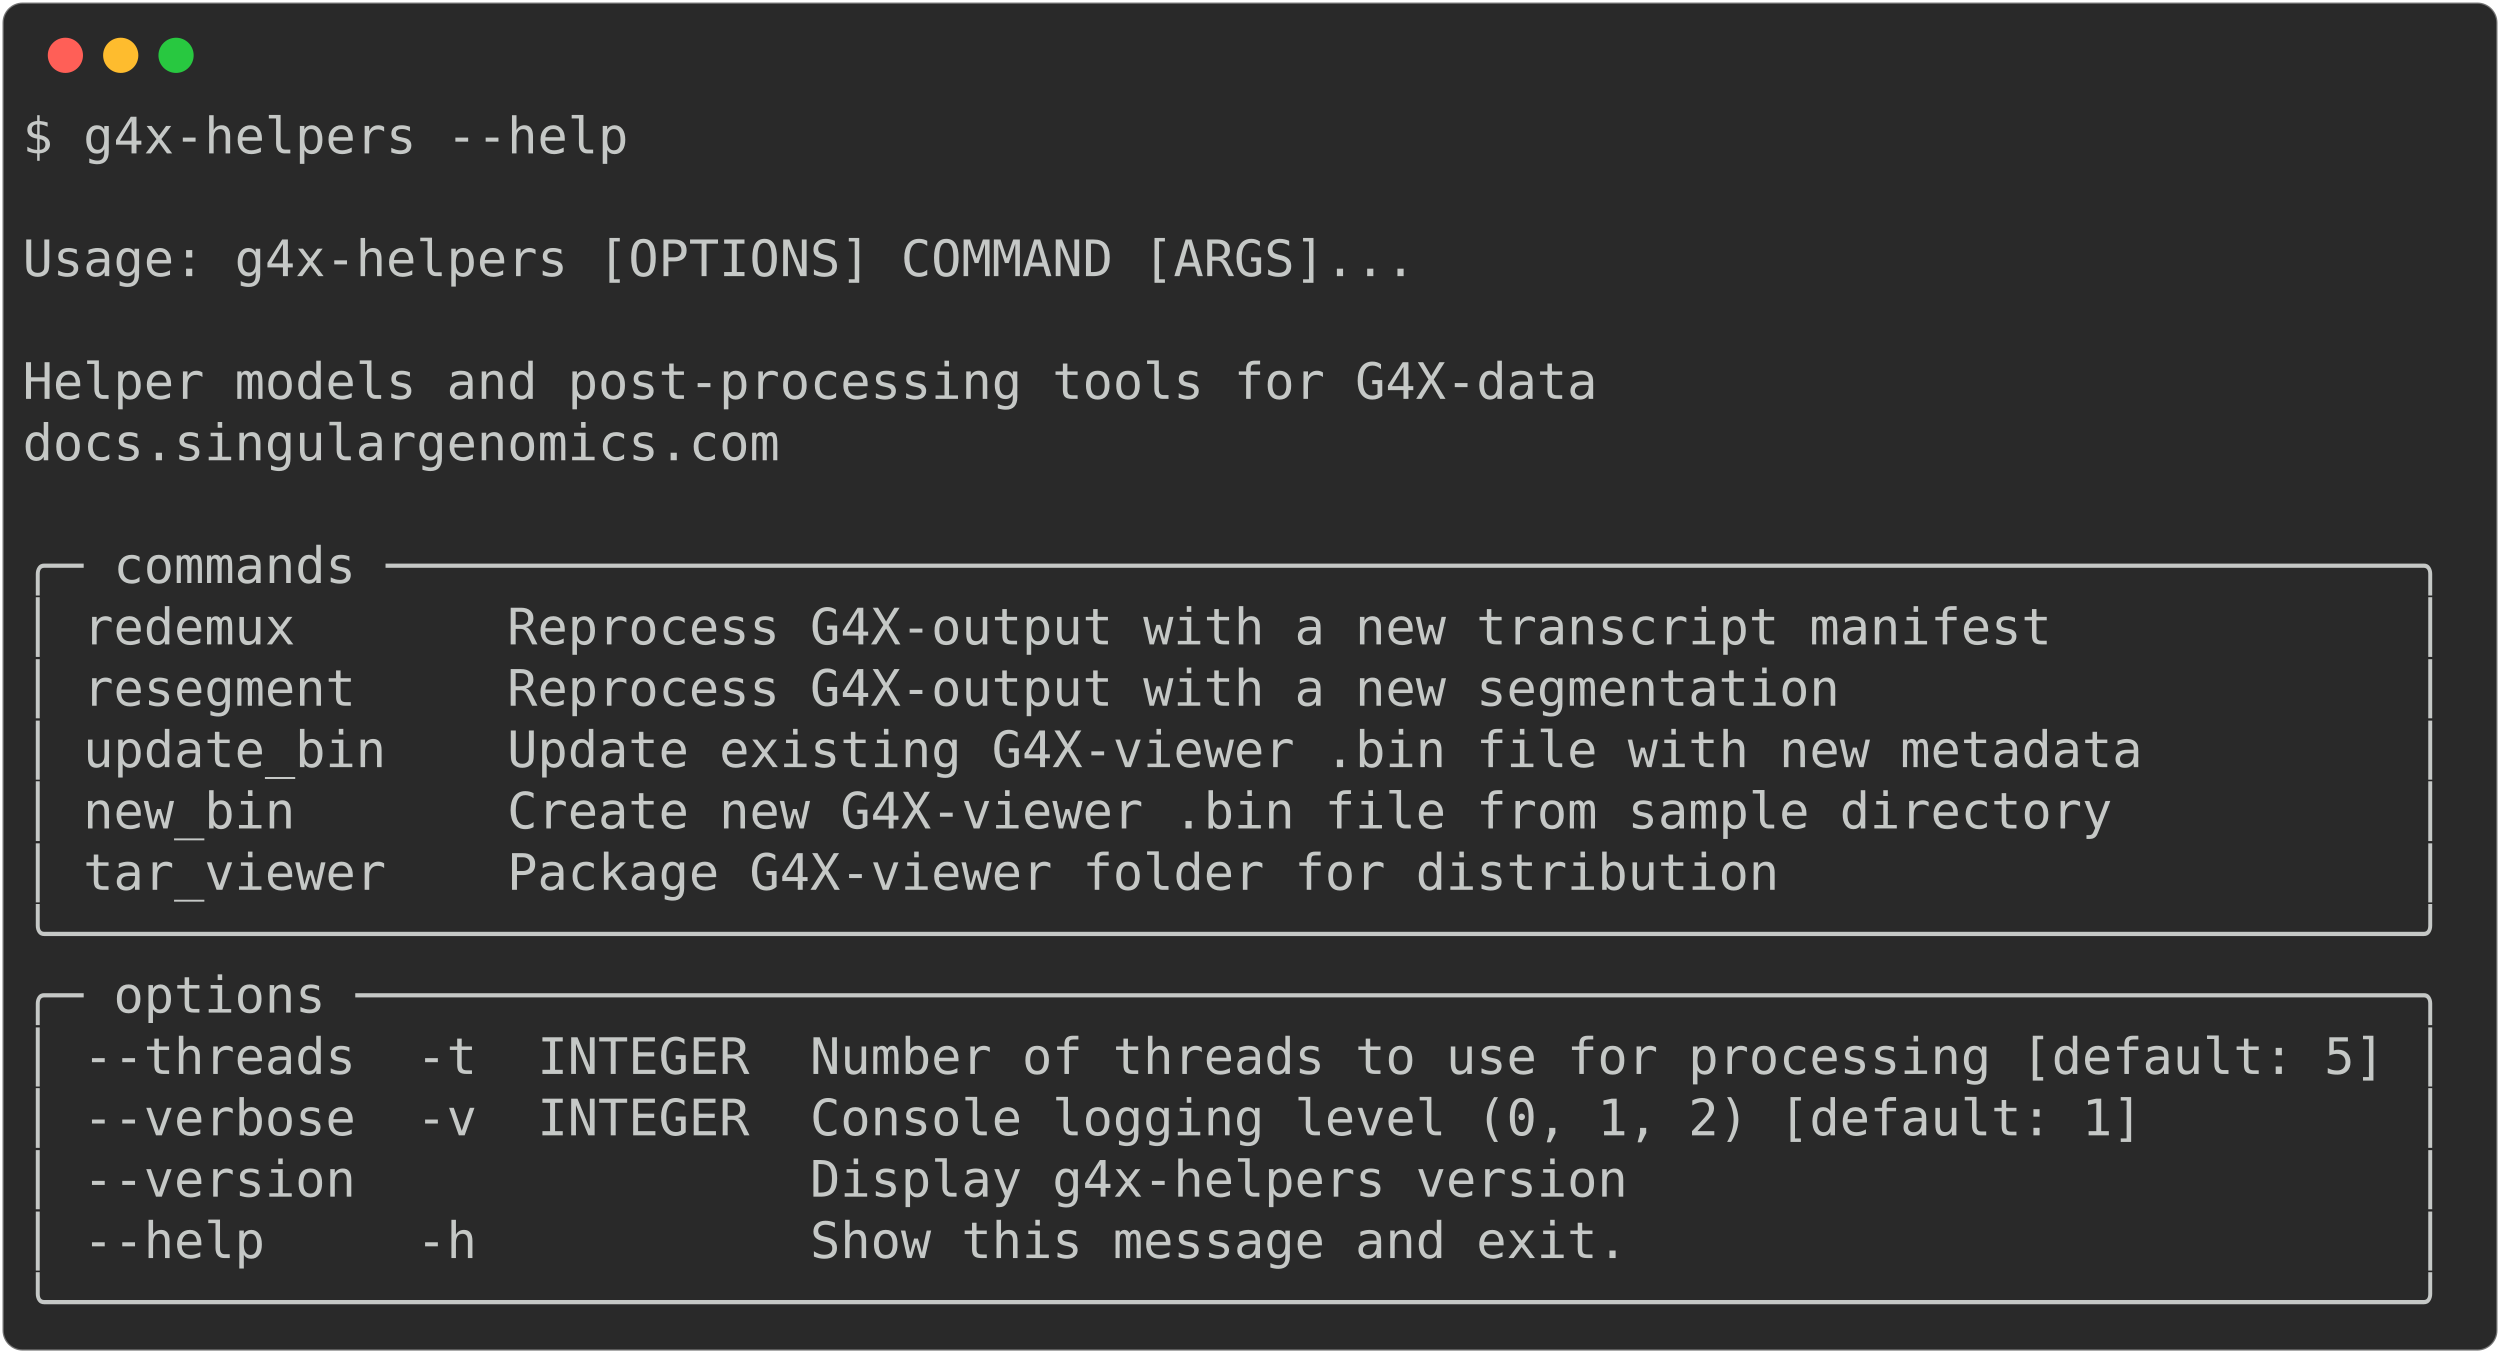
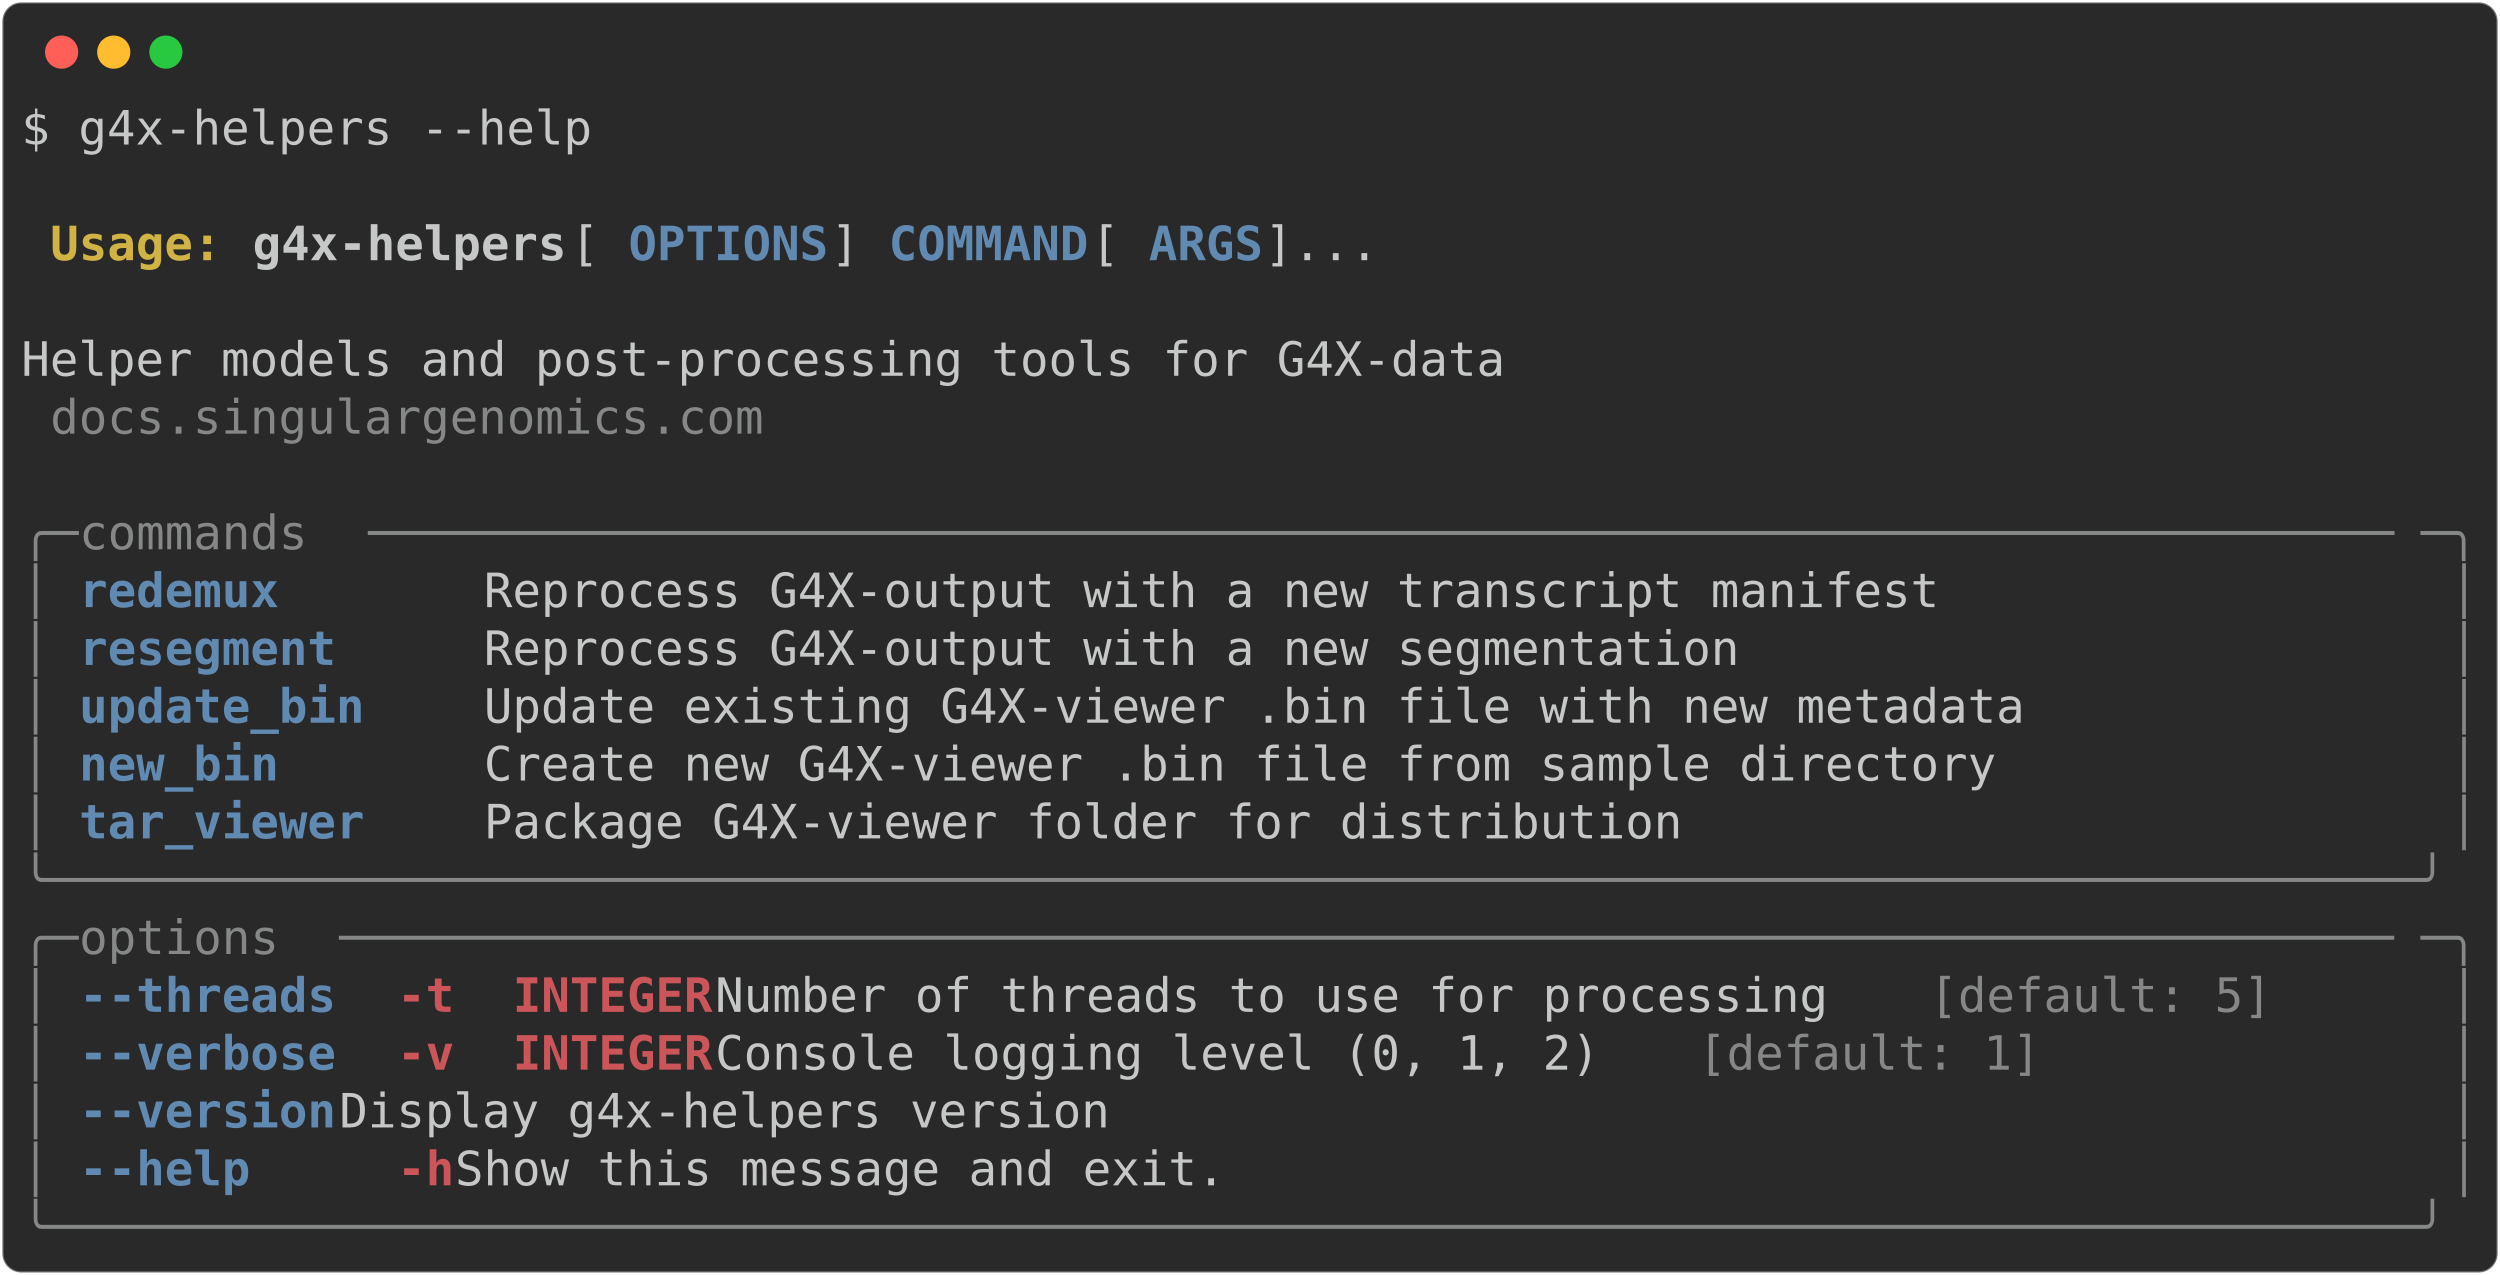
- <svg xmlns="http://www.w3.org/2000/svg" class="rich-terminal" viewBox="0 0 994 538.0">
+ <svg xmlns="http://www.w3.org/2000/svg" class="rich-terminal" viewBox="0 0 1055 538.0">
  <style>

    @font-face {
        font-family: "Fira Code";
        src: local("FiraCode-Regular"),
                url("https://cdnjs.cloudflare.com/ajax/libs/firacode/6.2.0/woff2/FiraCode-Regular.woff2") format("woff2"),
                url("https://cdnjs.cloudflare.com/ajax/libs/firacode/6.2.0/woff/FiraCode-Regular.woff") format("woff");
        font-style: normal;
        font-weight: 400;
    }
    @font-face {
        font-family: "Fira Code";
        src: local("FiraCode-Bold"),
                url("https://cdnjs.cloudflare.com/ajax/libs/firacode/6.2.0/woff2/FiraCode-Bold.woff2") format("woff2"),
                url("https://cdnjs.cloudflare.com/ajax/libs/firacode/6.2.0/woff/FiraCode-Bold.woff") format("woff");
        font-style: bold;
        font-weight: 700;
    }

-     .terminal-918503371-matrix {
+     .terminal-3245449326-matrix {
        font-family: Fira Code, monospace;
        font-size: 20px;
        line-height: 24.4px;
        font-variant-east-asian: full-width;
    }

-     .terminal-918503371-title {
+     .terminal-3245449326-title {
        font-size: 18px;
        font-weight: bold;
        font-family: arial;
    }

-     .terminal-918503371-r1 { fill: #c5c8c6 }
+     .terminal-3245449326-r1 { fill: #c5c8c6 }
+ .terminal-3245449326-r2 { fill: #d0b344;font-weight: bold }
+ .terminal-3245449326-r3 { fill: #c5c8c6;font-weight: bold }
+ .terminal-3245449326-r4 { fill: #608ab1;font-weight: bold }
+ .terminal-3245449326-r5 { fill: #868887 }
+ .terminal-3245449326-r6 { fill: #cc555a;font-weight: bold }
    </style>
  <defs>
-     <clipPath id="terminal-918503371-clip-terminal">
-       <rect x="0" y="0" width="975.0" height="487.0" />
-     </clipPath>
-     <clipPath id="terminal-918503371-line-0">
-       <rect x="0" y="1.5" width="976" height="24.65" />
-     </clipPath>
-     <clipPath id="terminal-918503371-line-1">
-       <rect x="0" y="25.9" width="976" height="24.65" />
-     </clipPath>
-     <clipPath id="terminal-918503371-line-2">
-       <rect x="0" y="50.3" width="976" height="24.65" />
-     </clipPath>
-     <clipPath id="terminal-918503371-line-3">
-       <rect x="0" y="74.7" width="976" height="24.65" />
-     </clipPath>
-     <clipPath id="terminal-918503371-line-4">
-       <rect x="0" y="99.1" width="976" height="24.65" />
-     </clipPath>
-     <clipPath id="terminal-918503371-line-5">
-       <rect x="0" y="123.5" width="976" height="24.65" />
-     </clipPath>
-     <clipPath id="terminal-918503371-line-6">
-       <rect x="0" y="147.9" width="976" height="24.65" />
-     </clipPath>
-     <clipPath id="terminal-918503371-line-7">
-       <rect x="0" y="172.3" width="976" height="24.65" />
-     </clipPath>
-     <clipPath id="terminal-918503371-line-8">
-       <rect x="0" y="196.7" width="976" height="24.65" />
-     </clipPath>
-     <clipPath id="terminal-918503371-line-9">
-       <rect x="0" y="221.1" width="976" height="24.65" />
-     </clipPath>
-     <clipPath id="terminal-918503371-line-10">
-       <rect x="0" y="245.5" width="976" height="24.65" />
-     </clipPath>
-     <clipPath id="terminal-918503371-line-11">
-       <rect x="0" y="269.9" width="976" height="24.65" />
-     </clipPath>
-     <clipPath id="terminal-918503371-line-12">
-       <rect x="0" y="294.3" width="976" height="24.65" />
-     </clipPath>
-     <clipPath id="terminal-918503371-line-13">
-       <rect x="0" y="318.7" width="976" height="24.65" />
-     </clipPath>
-     <clipPath id="terminal-918503371-line-14">
-       <rect x="0" y="343.1" width="976" height="24.65" />
-     </clipPath>
-     <clipPath id="terminal-918503371-line-15">
-       <rect x="0" y="367.5" width="976" height="24.65" />
-     </clipPath>
-     <clipPath id="terminal-918503371-line-16">
-       <rect x="0" y="391.9" width="976" height="24.65" />
-     </clipPath>
-     <clipPath id="terminal-918503371-line-17">
-       <rect x="0" y="416.3" width="976" height="24.65" />
-     </clipPath>
-     <clipPath id="terminal-918503371-line-18">
-       <rect x="0" y="440.7" width="976" height="24.65" />
+     <clipPath id="terminal-3245449326-clip-terminal">
+       <rect x="0" y="0" width="1036.0" height="487.0" />
+     </clipPath>
+     <clipPath id="terminal-3245449326-line-0">
+       <rect x="0" y="1.5" width="1037" height="24.65" />
+     </clipPath>
+     <clipPath id="terminal-3245449326-line-1">
+       <rect x="0" y="25.9" width="1037" height="24.65" />
+     </clipPath>
+     <clipPath id="terminal-3245449326-line-2">
+       <rect x="0" y="50.3" width="1037" height="24.65" />
+     </clipPath>
+     <clipPath id="terminal-3245449326-line-3">
+       <rect x="0" y="74.7" width="1037" height="24.65" />
+     </clipPath>
+     <clipPath id="terminal-3245449326-line-4">
+       <rect x="0" y="99.1" width="1037" height="24.65" />
+     </clipPath>
+     <clipPath id="terminal-3245449326-line-5">
+       <rect x="0" y="123.5" width="1037" height="24.65" />
+     </clipPath>
+     <clipPath id="terminal-3245449326-line-6">
+       <rect x="0" y="147.9" width="1037" height="24.65" />
+     </clipPath>
+     <clipPath id="terminal-3245449326-line-7">
+       <rect x="0" y="172.3" width="1037" height="24.65" />
+     </clipPath>
+     <clipPath id="terminal-3245449326-line-8">
+       <rect x="0" y="196.7" width="1037" height="24.65" />
+     </clipPath>
+     <clipPath id="terminal-3245449326-line-9">
+       <rect x="0" y="221.1" width="1037" height="24.65" />
+     </clipPath>
+     <clipPath id="terminal-3245449326-line-10">
+       <rect x="0" y="245.5" width="1037" height="24.65" />
+     </clipPath>
+     <clipPath id="terminal-3245449326-line-11">
+       <rect x="0" y="269.9" width="1037" height="24.65" />
+     </clipPath>
+     <clipPath id="terminal-3245449326-line-12">
+       <rect x="0" y="294.3" width="1037" height="24.65" />
+     </clipPath>
+     <clipPath id="terminal-3245449326-line-13">
+       <rect x="0" y="318.7" width="1037" height="24.65" />
+     </clipPath>
+     <clipPath id="terminal-3245449326-line-14">
+       <rect x="0" y="343.1" width="1037" height="24.65" />
+     </clipPath>
+     <clipPath id="terminal-3245449326-line-15">
+       <rect x="0" y="367.5" width="1037" height="24.65" />
+     </clipPath>
+     <clipPath id="terminal-3245449326-line-16">
+       <rect x="0" y="391.9" width="1037" height="24.65" />
+     </clipPath>
+     <clipPath id="terminal-3245449326-line-17">
+       <rect x="0" y="416.3" width="1037" height="24.65" />
+     </clipPath>
+     <clipPath id="terminal-3245449326-line-18">
+       <rect x="0" y="440.7" width="1037" height="24.65" />
    </clipPath>
  </defs>
-   <rect fill="#292929" stroke="rgba(255,255,255,0.35)" stroke-width="1" x="1" y="1" width="992" height="536" rx="8" />
+   <rect fill="#292929" stroke="rgba(255,255,255,0.35)" stroke-width="1" x="1" y="1" width="1053" height="536" rx="8" />
  <g transform="translate(26,22)">
    <circle cx="0" cy="0" r="7" fill="#ff5f57" />
    <circle cx="22" cy="0" r="7" fill="#febc2e" />
    <circle cx="44" cy="0" r="7" fill="#28c840" />
  </g>
-   <g transform="translate(9, 41)" clip-path="url(#terminal-918503371-clip-terminal)">
-     <g class="terminal-918503371-matrix">
-       <text class="terminal-918503371-r1" x="0" y="20" textLength="244" clip-path="url(#terminal-918503371-line-0)">$ g4x-helpers --help</text>
-       <text class="terminal-918503371-r1" x="976" y="20" textLength="12.2" clip-path="url(#terminal-918503371-line-0)">
- </text>
-       <text class="terminal-918503371-r1" x="976" y="44.4" textLength="12.2" clip-path="url(#terminal-918503371-line-1)">
- </text>
-       <text class="terminal-918503371-r1" x="0" y="68.8" textLength="976" clip-path="url(#terminal-918503371-line-2)"> Usage: g4x-helpers [OPTIONS] COMMAND [ARGS]...                                 </text>
-       <text class="terminal-918503371-r1" x="976" y="68.8" textLength="12.2" clip-path="url(#terminal-918503371-line-2)">
- </text>
-       <text class="terminal-918503371-r1" x="976" y="93.2" textLength="12.2" clip-path="url(#terminal-918503371-line-3)">
- </text>
-       <text class="terminal-918503371-r1" x="0" y="117.6" textLength="976" clip-path="url(#terminal-918503371-line-4)"> Helper models and post-processing tools for G4X-data                           </text>
-       <text class="terminal-918503371-r1" x="976" y="117.6" textLength="12.2" clip-path="url(#terminal-918503371-line-4)">
- </text>
-       <text class="terminal-918503371-r1" x="0" y="142" textLength="976" clip-path="url(#terminal-918503371-line-5)"> docs.singulargenomics.com                                                      </text>
-       <text class="terminal-918503371-r1" x="976" y="142" textLength="12.2" clip-path="url(#terminal-918503371-line-5)">
- </text>
-       <text class="terminal-918503371-r1" x="976" y="166.4" textLength="12.2" clip-path="url(#terminal-918503371-line-6)">
- </text>
-       <text class="terminal-918503371-r1" x="0" y="190.8" textLength="976" clip-path="url(#terminal-918503371-line-7)">╭─ commands ───────────────────────────────────────────────────────────────────╮</text>
-       <text class="terminal-918503371-r1" x="976" y="190.8" textLength="12.2" clip-path="url(#terminal-918503371-line-7)">
- </text>
-       <text class="terminal-918503371-r1" x="0" y="215.2" textLength="976" clip-path="url(#terminal-918503371-line-8)">│ redemux       Reprocess G4X-output with a new transcript manifest            │</text>
-       <text class="terminal-918503371-r1" x="976" y="215.2" textLength="12.2" clip-path="url(#terminal-918503371-line-8)">
- </text>
-       <text class="terminal-918503371-r1" x="0" y="239.6" textLength="976" clip-path="url(#terminal-918503371-line-9)">│ resegment     Reprocess G4X-output with a new segmentation                   │</text>
-       <text class="terminal-918503371-r1" x="976" y="239.6" textLength="12.2" clip-path="url(#terminal-918503371-line-9)">
- </text>
-       <text class="terminal-918503371-r1" x="0" y="264" textLength="976" clip-path="url(#terminal-918503371-line-10)">│ update_bin    Update existing G4X-viewer .bin file with new metadata         │</text>
-       <text class="terminal-918503371-r1" x="976" y="264" textLength="12.2" clip-path="url(#terminal-918503371-line-10)">
- </text>
-       <text class="terminal-918503371-r1" x="0" y="288.4" textLength="976" clip-path="url(#terminal-918503371-line-11)">│ new_bin       Create new G4X-viewer .bin file from sample directory          │</text>
-       <text class="terminal-918503371-r1" x="976" y="288.4" textLength="12.2" clip-path="url(#terminal-918503371-line-11)">
- </text>
-       <text class="terminal-918503371-r1" x="0" y="312.8" textLength="976" clip-path="url(#terminal-918503371-line-12)">│ tar_viewer    Package G4X-viewer folder for distribution                     │</text>
-       <text class="terminal-918503371-r1" x="976" y="312.8" textLength="12.2" clip-path="url(#terminal-918503371-line-12)">
- </text>
-       <text class="terminal-918503371-r1" x="0" y="337.2" textLength="976" clip-path="url(#terminal-918503371-line-13)">╰──────────────────────────────────────────────────────────────────────────────╯</text>
-       <text class="terminal-918503371-r1" x="976" y="337.2" textLength="12.2" clip-path="url(#terminal-918503371-line-13)">
- </text>
-       <text class="terminal-918503371-r1" x="0" y="361.6" textLength="976" clip-path="url(#terminal-918503371-line-14)">╭─ options ────────────────────────────────────────────────────────────────────╮</text>
-       <text class="terminal-918503371-r1" x="976" y="361.6" textLength="12.2" clip-path="url(#terminal-918503371-line-14)">
- </text>
-       <text class="terminal-918503371-r1" x="0" y="386" textLength="976" clip-path="url(#terminal-918503371-line-15)">│ --threads  -t  INTEGER  Number of threads to use for processing [default: 5] │</text>
-       <text class="terminal-918503371-r1" x="976" y="386" textLength="12.2" clip-path="url(#terminal-918503371-line-15)">
- </text>
-       <text class="terminal-918503371-r1" x="0" y="410.4" textLength="976" clip-path="url(#terminal-918503371-line-16)">│ --verbose  -v  INTEGER  Console logging level (0, 1, 2) [default: 1]         │</text>
-       <text class="terminal-918503371-r1" x="976" y="410.4" textLength="12.2" clip-path="url(#terminal-918503371-line-16)">
- </text>
-       <text class="terminal-918503371-r1" x="0" y="434.8" textLength="976" clip-path="url(#terminal-918503371-line-17)">│ --version               Display g4x-helpers version                          │</text>
-       <text class="terminal-918503371-r1" x="976" y="434.8" textLength="12.2" clip-path="url(#terminal-918503371-line-17)">
- </text>
-       <text class="terminal-918503371-r1" x="0" y="459.2" textLength="976" clip-path="url(#terminal-918503371-line-18)">│ --help     -h           Show this message and exit.                          │</text>
-       <text class="terminal-918503371-r1" x="976" y="459.2" textLength="12.2" clip-path="url(#terminal-918503371-line-18)">
- </text>
-       <text class="terminal-918503371-r1" x="0" y="483.6" textLength="976" clip-path="url(#terminal-918503371-line-19)">╰──────────────────────────────────────────────────────────────────────────────╯</text>
-       <text class="terminal-918503371-r1" x="976" y="483.6" textLength="12.2" clip-path="url(#terminal-918503371-line-19)">
+   <g transform="translate(9, 41)" clip-path="url(#terminal-3245449326-clip-terminal)">
+     <g class="terminal-3245449326-matrix">
+       <text class="terminal-3245449326-r1" x="0" y="20" textLength="244" clip-path="url(#terminal-3245449326-line-0)">$ g4x-helpers --help</text>
+       <text class="terminal-3245449326-r1" x="1037" y="20" textLength="12.2" clip-path="url(#terminal-3245449326-line-0)">
+ </text>
+       <text class="terminal-3245449326-r1" x="1037" y="44.4" textLength="12.2" clip-path="url(#terminal-3245449326-line-1)">
+ </text>
+       <text class="terminal-3245449326-r2" x="12.2" y="68.8" textLength="73.2" clip-path="url(#terminal-3245449326-line-2)">Usage:</text>
+       <text class="terminal-3245449326-r3" x="97.6" y="68.8" textLength="134.2" clip-path="url(#terminal-3245449326-line-2)">g4x-helpers</text>
+       <text class="terminal-3245449326-r1" x="231.8" y="68.8" textLength="24.4" clip-path="url(#terminal-3245449326-line-2)"> [</text>
+       <text class="terminal-3245449326-r4" x="256.2" y="68.8" textLength="85.4" clip-path="url(#terminal-3245449326-line-2)">OPTIONS</text>
+       <text class="terminal-3245449326-r1" x="341.6" y="68.8" textLength="24.4" clip-path="url(#terminal-3245449326-line-2)">] </text>
+       <text class="terminal-3245449326-r4" x="366" y="68.8" textLength="85.4" clip-path="url(#terminal-3245449326-line-2)">COMMAND</text>
+       <text class="terminal-3245449326-r1" x="451.4" y="68.8" textLength="24.4" clip-path="url(#terminal-3245449326-line-2)"> [</text>
+       <text class="terminal-3245449326-r4" x="475.8" y="68.8" textLength="48.8" clip-path="url(#terminal-3245449326-line-2)">ARGS</text>
+       <text class="terminal-3245449326-r1" x="524.6" y="68.8" textLength="512.4" clip-path="url(#terminal-3245449326-line-2)">]...                                      </text>
+       <text class="terminal-3245449326-r1" x="1037" y="68.8" textLength="12.2" clip-path="url(#terminal-3245449326-line-2)">
+ </text>
+       <text class="terminal-3245449326-r1" x="1037" y="93.2" textLength="12.2" clip-path="url(#terminal-3245449326-line-3)">
+ </text>
+       <text class="terminal-3245449326-r1" x="0" y="117.6" textLength="1037" clip-path="url(#terminal-3245449326-line-4)"> Helper models and post-processing tools for G4X-data                                </text>
+       <text class="terminal-3245449326-r1" x="1037" y="117.6" textLength="12.2" clip-path="url(#terminal-3245449326-line-4)">
+ </text>
+       <text class="terminal-3245449326-r5" x="12.2" y="142" textLength="305" clip-path="url(#terminal-3245449326-line-5)">docs.singulargenomics.com</text>
+       <text class="terminal-3245449326-r1" x="1037" y="142" textLength="12.2" clip-path="url(#terminal-3245449326-line-5)">
+ </text>
+       <text class="terminal-3245449326-r1" x="1037" y="166.4" textLength="12.2" clip-path="url(#terminal-3245449326-line-6)">
+ </text>
+       <text class="terminal-3245449326-r5" x="0" y="190.8" textLength="24.4" clip-path="url(#terminal-3245449326-line-7)">╭─</text>
+       <text class="terminal-3245449326-r5" x="24.4" y="190.8" textLength="122" clip-path="url(#terminal-3245449326-line-7)"> commands </text>
+       <text class="terminal-3245449326-r5" x="146.4" y="190.8" textLength="866.2" clip-path="url(#terminal-3245449326-line-7)">───────────────────────────────────────────────────────────────────────</text>
+       <text class="terminal-3245449326-r5" x="1012.6" y="190.8" textLength="24.4" clip-path="url(#terminal-3245449326-line-7)">─╮</text>
+       <text class="terminal-3245449326-r1" x="1037" y="190.8" textLength="12.2" clip-path="url(#terminal-3245449326-line-7)">
+ </text>
+       <text class="terminal-3245449326-r5" x="0" y="215.2" textLength="12.2" clip-path="url(#terminal-3245449326-line-8)">│</text>
+       <text class="terminal-3245449326-r4" x="24.4" y="215.2" textLength="158.6" clip-path="url(#terminal-3245449326-line-8)">redemux      </text>
+       <text class="terminal-3245449326-r1" x="195.2" y="215.2" textLength="829.6" clip-path="url(#terminal-3245449326-line-8)"> Reprocess G4X-output with a new transcript manifest                </text>
+       <text class="terminal-3245449326-r5" x="1024.8" y="215.2" textLength="12.2" clip-path="url(#terminal-3245449326-line-8)">│</text>
+       <text class="terminal-3245449326-r1" x="1037" y="215.2" textLength="12.2" clip-path="url(#terminal-3245449326-line-8)">
+ </text>
+       <text class="terminal-3245449326-r5" x="0" y="239.6" textLength="12.2" clip-path="url(#terminal-3245449326-line-9)">│</text>
+       <text class="terminal-3245449326-r4" x="24.4" y="239.6" textLength="158.6" clip-path="url(#terminal-3245449326-line-9)">resegment    </text>
+       <text class="terminal-3245449326-r1" x="195.2" y="239.6" textLength="829.6" clip-path="url(#terminal-3245449326-line-9)"> Reprocess G4X-output with a new segmentation                       </text>
+       <text class="terminal-3245449326-r5" x="1024.8" y="239.6" textLength="12.2" clip-path="url(#terminal-3245449326-line-9)">│</text>
+       <text class="terminal-3245449326-r1" x="1037" y="239.6" textLength="12.2" clip-path="url(#terminal-3245449326-line-9)">
+ </text>
+       <text class="terminal-3245449326-r5" x="0" y="264" textLength="12.2" clip-path="url(#terminal-3245449326-line-10)">│</text>
+       <text class="terminal-3245449326-r4" x="24.4" y="264" textLength="158.6" clip-path="url(#terminal-3245449326-line-10)">update_bin   </text>
+       <text class="terminal-3245449326-r1" x="195.2" y="264" textLength="829.6" clip-path="url(#terminal-3245449326-line-10)"> Update existing G4X-viewer .bin file with new metadata             </text>
+       <text class="terminal-3245449326-r5" x="1024.8" y="264" textLength="12.2" clip-path="url(#terminal-3245449326-line-10)">│</text>
+       <text class="terminal-3245449326-r1" x="1037" y="264" textLength="12.2" clip-path="url(#terminal-3245449326-line-10)">
+ </text>
+       <text class="terminal-3245449326-r5" x="0" y="288.4" textLength="12.2" clip-path="url(#terminal-3245449326-line-11)">│</text>
+       <text class="terminal-3245449326-r4" x="24.4" y="288.4" textLength="158.6" clip-path="url(#terminal-3245449326-line-11)">new_bin      </text>
+       <text class="terminal-3245449326-r1" x="195.2" y="288.4" textLength="829.6" clip-path="url(#terminal-3245449326-line-11)"> Create new G4X-viewer .bin file from sample directory              </text>
+       <text class="terminal-3245449326-r5" x="1024.8" y="288.4" textLength="12.2" clip-path="url(#terminal-3245449326-line-11)">│</text>
+       <text class="terminal-3245449326-r1" x="1037" y="288.4" textLength="12.2" clip-path="url(#terminal-3245449326-line-11)">
+ </text>
+       <text class="terminal-3245449326-r5" x="0" y="312.8" textLength="12.2" clip-path="url(#terminal-3245449326-line-12)">│</text>
+       <text class="terminal-3245449326-r4" x="24.4" y="312.8" textLength="158.6" clip-path="url(#terminal-3245449326-line-12)">tar_viewer   </text>
+       <text class="terminal-3245449326-r1" x="195.2" y="312.8" textLength="829.6" clip-path="url(#terminal-3245449326-line-12)"> Package G4X-viewer folder for distribution                         </text>
+       <text class="terminal-3245449326-r5" x="1024.8" y="312.8" textLength="12.2" clip-path="url(#terminal-3245449326-line-12)">│</text>
+       <text class="terminal-3245449326-r1" x="1037" y="312.8" textLength="12.2" clip-path="url(#terminal-3245449326-line-12)">
+ </text>
+       <text class="terminal-3245449326-r5" x="0" y="337.2" textLength="1037" clip-path="url(#terminal-3245449326-line-13)">╰───────────────────────────────────────────────────────────────────────────────────╯</text>
+       <text class="terminal-3245449326-r1" x="1037" y="337.2" textLength="12.2" clip-path="url(#terminal-3245449326-line-13)">
+ </text>
+       <text class="terminal-3245449326-r5" x="0" y="361.6" textLength="24.4" clip-path="url(#terminal-3245449326-line-14)">╭─</text>
+       <text class="terminal-3245449326-r5" x="24.4" y="361.6" textLength="109.8" clip-path="url(#terminal-3245449326-line-14)"> options </text>
+       <text class="terminal-3245449326-r5" x="134.2" y="361.6" textLength="878.4" clip-path="url(#terminal-3245449326-line-14)">────────────────────────────────────────────────────────────────────────</text>
+       <text class="terminal-3245449326-r5" x="1012.6" y="361.6" textLength="24.4" clip-path="url(#terminal-3245449326-line-14)">─╮</text>
+       <text class="terminal-3245449326-r1" x="1037" y="361.6" textLength="12.2" clip-path="url(#terminal-3245449326-line-14)">
+ </text>
+       <text class="terminal-3245449326-r5" x="0" y="386" textLength="12.2" clip-path="url(#terminal-3245449326-line-15)">│</text>
+       <text class="terminal-3245449326-r4" x="24.4" y="386" textLength="109.8" clip-path="url(#terminal-3245449326-line-15)">--threads</text>
+       <text class="terminal-3245449326-r6" x="158.6" y="386" textLength="24.4" clip-path="url(#terminal-3245449326-line-15)">-t</text>
+       <text class="terminal-3245449326-r6" x="207.4" y="386" textLength="85.4" clip-path="url(#terminal-3245449326-line-15)">INTEGER</text>
+       <text class="terminal-3245449326-r1" x="292.8" y="386" textLength="512.4" clip-path="url(#terminal-3245449326-line-15)">  Number of threads to use for processing </text>
+       <text class="terminal-3245449326-r5" x="805.2" y="386" textLength="146.4" clip-path="url(#terminal-3245449326-line-15)">[default: 5]</text>
+       <text class="terminal-3245449326-r5" x="1024.8" y="386" textLength="12.2" clip-path="url(#terminal-3245449326-line-15)">│</text>
+       <text class="terminal-3245449326-r1" x="1037" y="386" textLength="12.2" clip-path="url(#terminal-3245449326-line-15)">
+ </text>
+       <text class="terminal-3245449326-r5" x="0" y="410.4" textLength="12.2" clip-path="url(#terminal-3245449326-line-16)">│</text>
+       <text class="terminal-3245449326-r4" x="24.4" y="410.4" textLength="109.8" clip-path="url(#terminal-3245449326-line-16)">--verbose</text>
+       <text class="terminal-3245449326-r6" x="158.6" y="410.4" textLength="24.4" clip-path="url(#terminal-3245449326-line-16)">-v</text>
+       <text class="terminal-3245449326-r6" x="207.4" y="410.4" textLength="85.4" clip-path="url(#terminal-3245449326-line-16)">INTEGER</text>
+       <text class="terminal-3245449326-r1" x="292.8" y="410.4" textLength="414.8" clip-path="url(#terminal-3245449326-line-16)">  Console logging level (0, 1, 2) </text>
+       <text class="terminal-3245449326-r5" x="707.6" y="410.4" textLength="146.4" clip-path="url(#terminal-3245449326-line-16)">[default: 1]</text>
+       <text class="terminal-3245449326-r5" x="1024.8" y="410.4" textLength="12.2" clip-path="url(#terminal-3245449326-line-16)">│</text>
+       <text class="terminal-3245449326-r1" x="1037" y="410.4" textLength="12.2" clip-path="url(#terminal-3245449326-line-16)">
+ </text>
+       <text class="terminal-3245449326-r5" x="0" y="434.8" textLength="12.2" clip-path="url(#terminal-3245449326-line-17)">│</text>
+       <text class="terminal-3245449326-r4" x="24.4" y="434.8" textLength="109.8" clip-path="url(#terminal-3245449326-line-17)">--version</text>
+       <text class="terminal-3245449326-r1" x="134.2" y="434.8" textLength="890.6" clip-path="url(#terminal-3245449326-line-17)">               Display g4x-helpers version                               </text>
+       <text class="terminal-3245449326-r5" x="1024.8" y="434.8" textLength="12.2" clip-path="url(#terminal-3245449326-line-17)">│</text>
+       <text class="terminal-3245449326-r1" x="1037" y="434.8" textLength="12.2" clip-path="url(#terminal-3245449326-line-17)">
+ </text>
+       <text class="terminal-3245449326-r5" x="0" y="459.2" textLength="12.2" clip-path="url(#terminal-3245449326-line-18)">│</text>
+       <text class="terminal-3245449326-r4" x="24.4" y="459.2" textLength="109.8" clip-path="url(#terminal-3245449326-line-18)">--help   </text>
+       <text class="terminal-3245449326-r6" x="158.6" y="459.2" textLength="24.4" clip-path="url(#terminal-3245449326-line-18)">-h</text>
+       <text class="terminal-3245449326-r1" x="183" y="459.2" textLength="841.8" clip-path="url(#terminal-3245449326-line-18)">           Show this message and exit.                               </text>
+       <text class="terminal-3245449326-r5" x="1024.8" y="459.2" textLength="12.2" clip-path="url(#terminal-3245449326-line-18)">│</text>
+       <text class="terminal-3245449326-r1" x="1037" y="459.2" textLength="12.2" clip-path="url(#terminal-3245449326-line-18)">
+ </text>
+       <text class="terminal-3245449326-r5" x="0" y="483.6" textLength="1037" clip-path="url(#terminal-3245449326-line-19)">╰───────────────────────────────────────────────────────────────────────────────────╯</text>
+       <text class="terminal-3245449326-r1" x="1037" y="483.6" textLength="12.2" clip-path="url(#terminal-3245449326-line-19)">
</text>
    </g>
  </g>
</svg>
